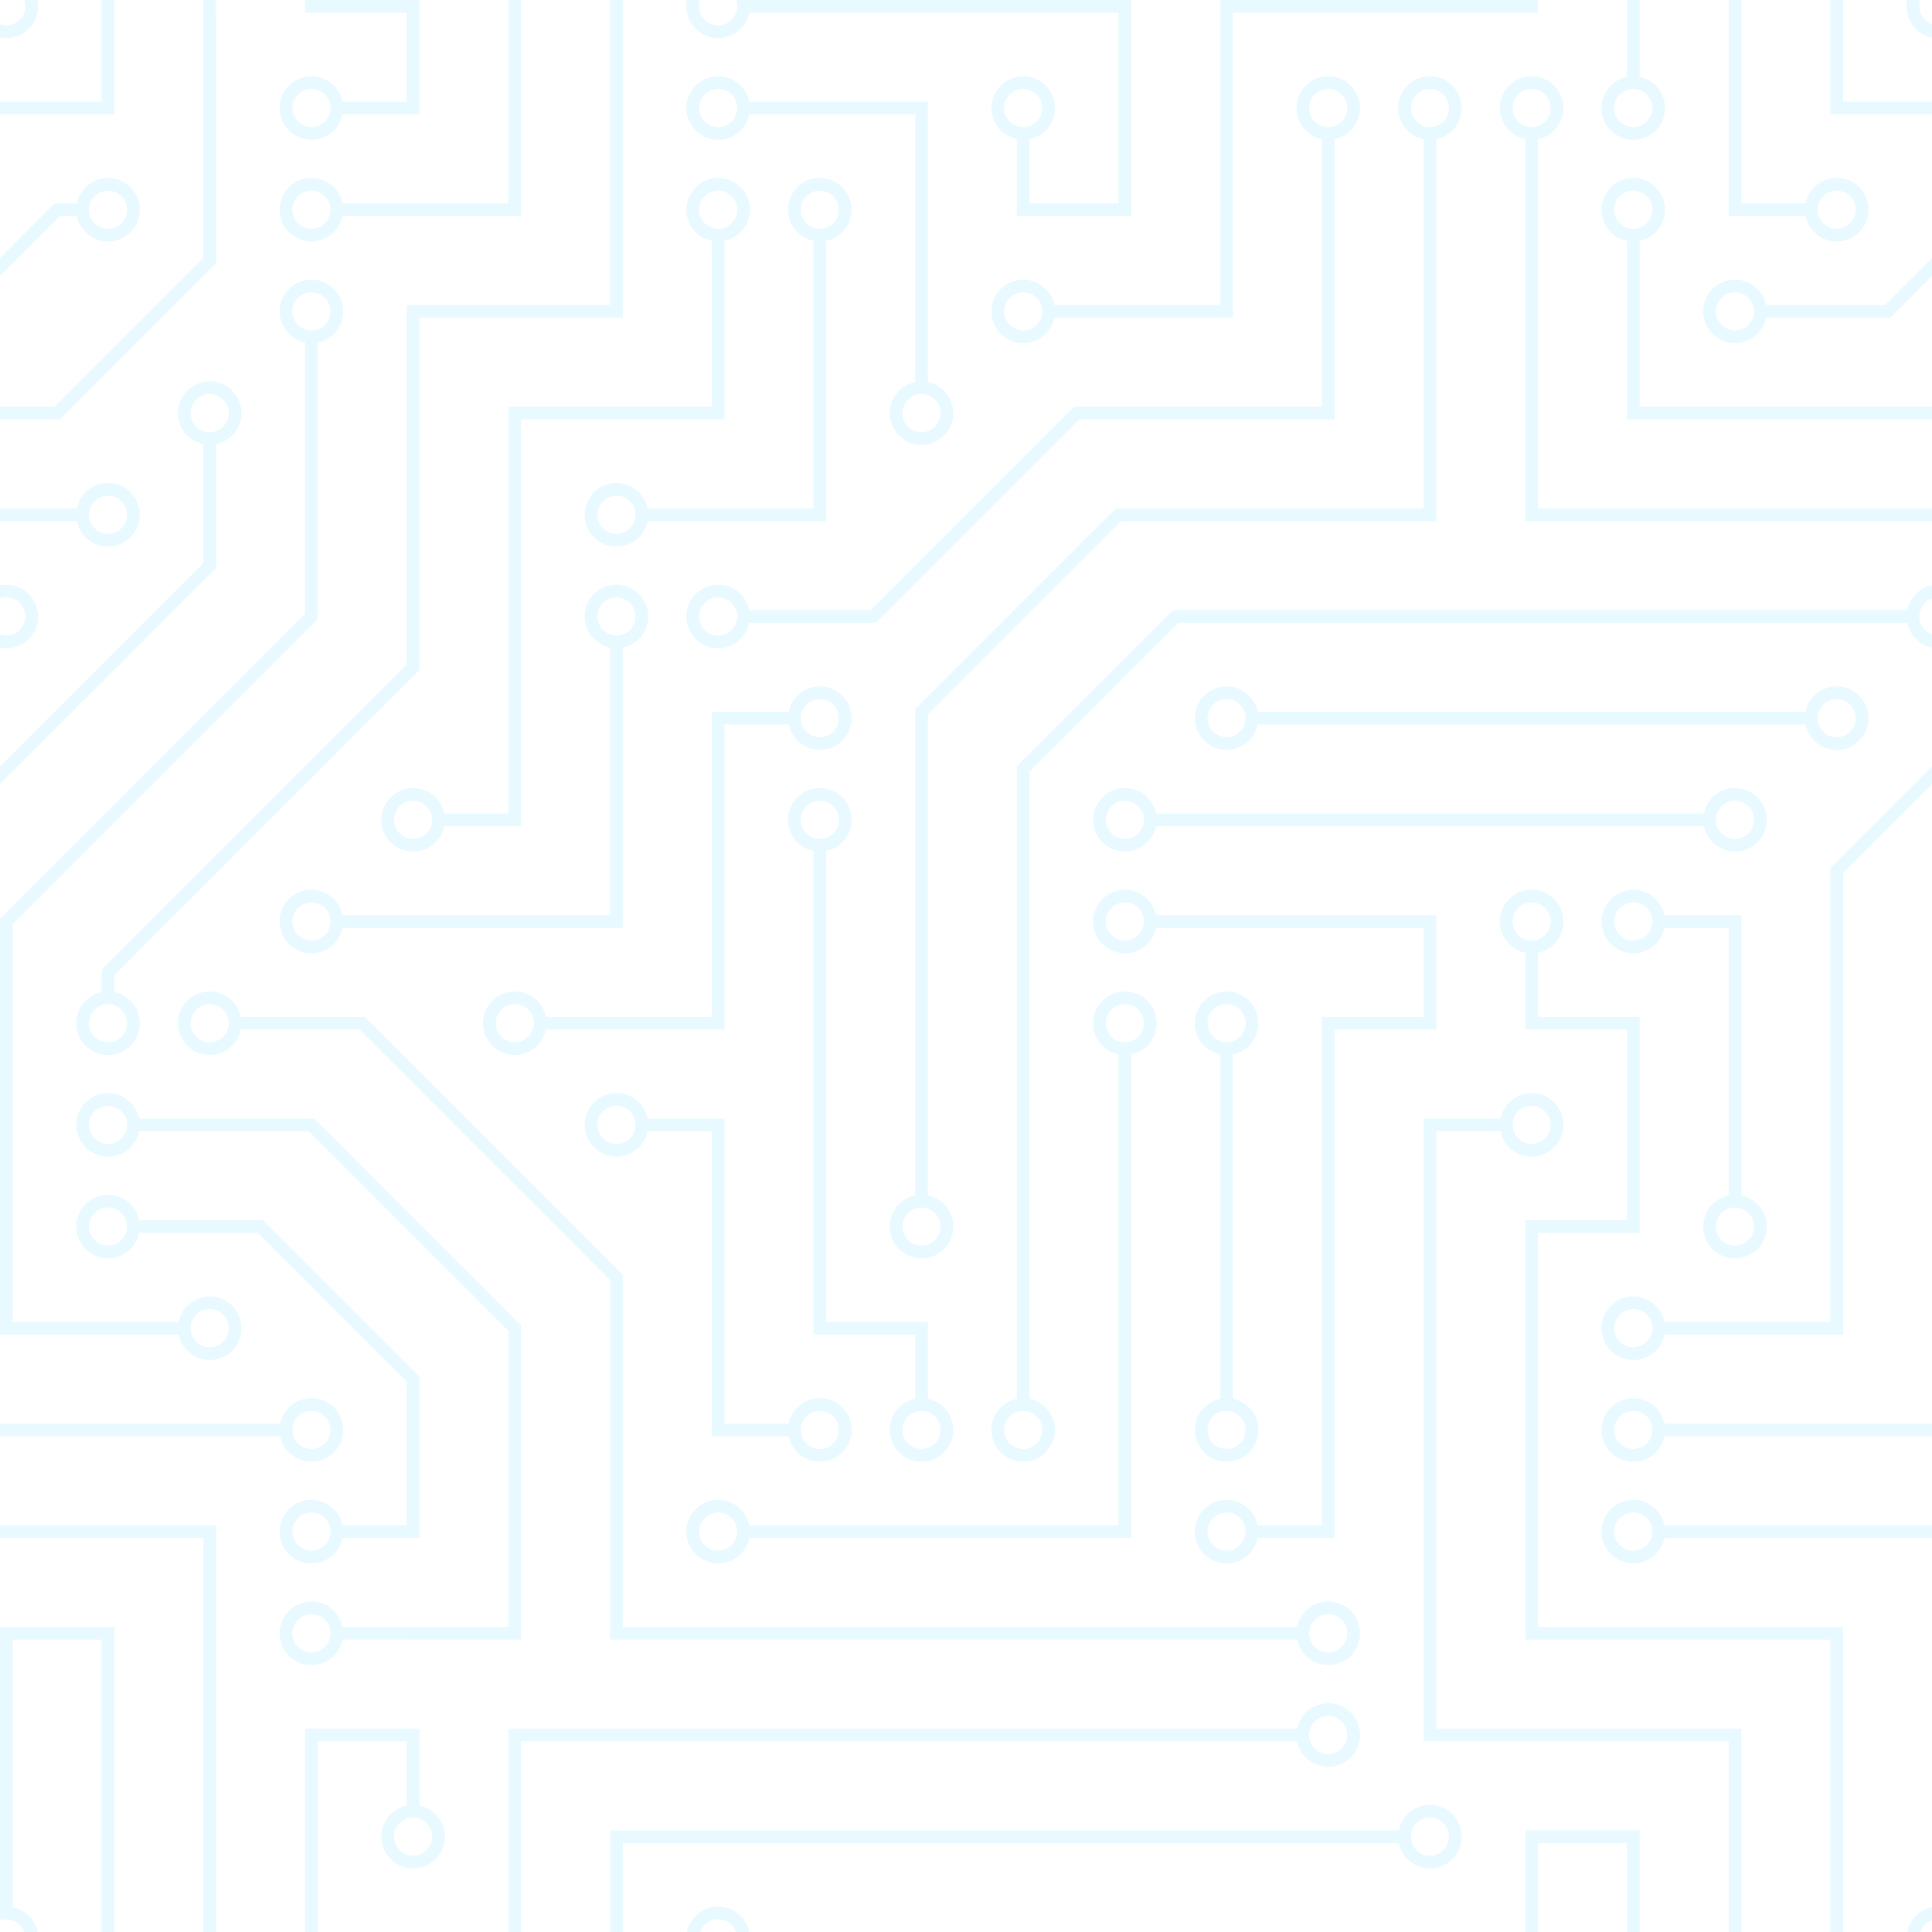
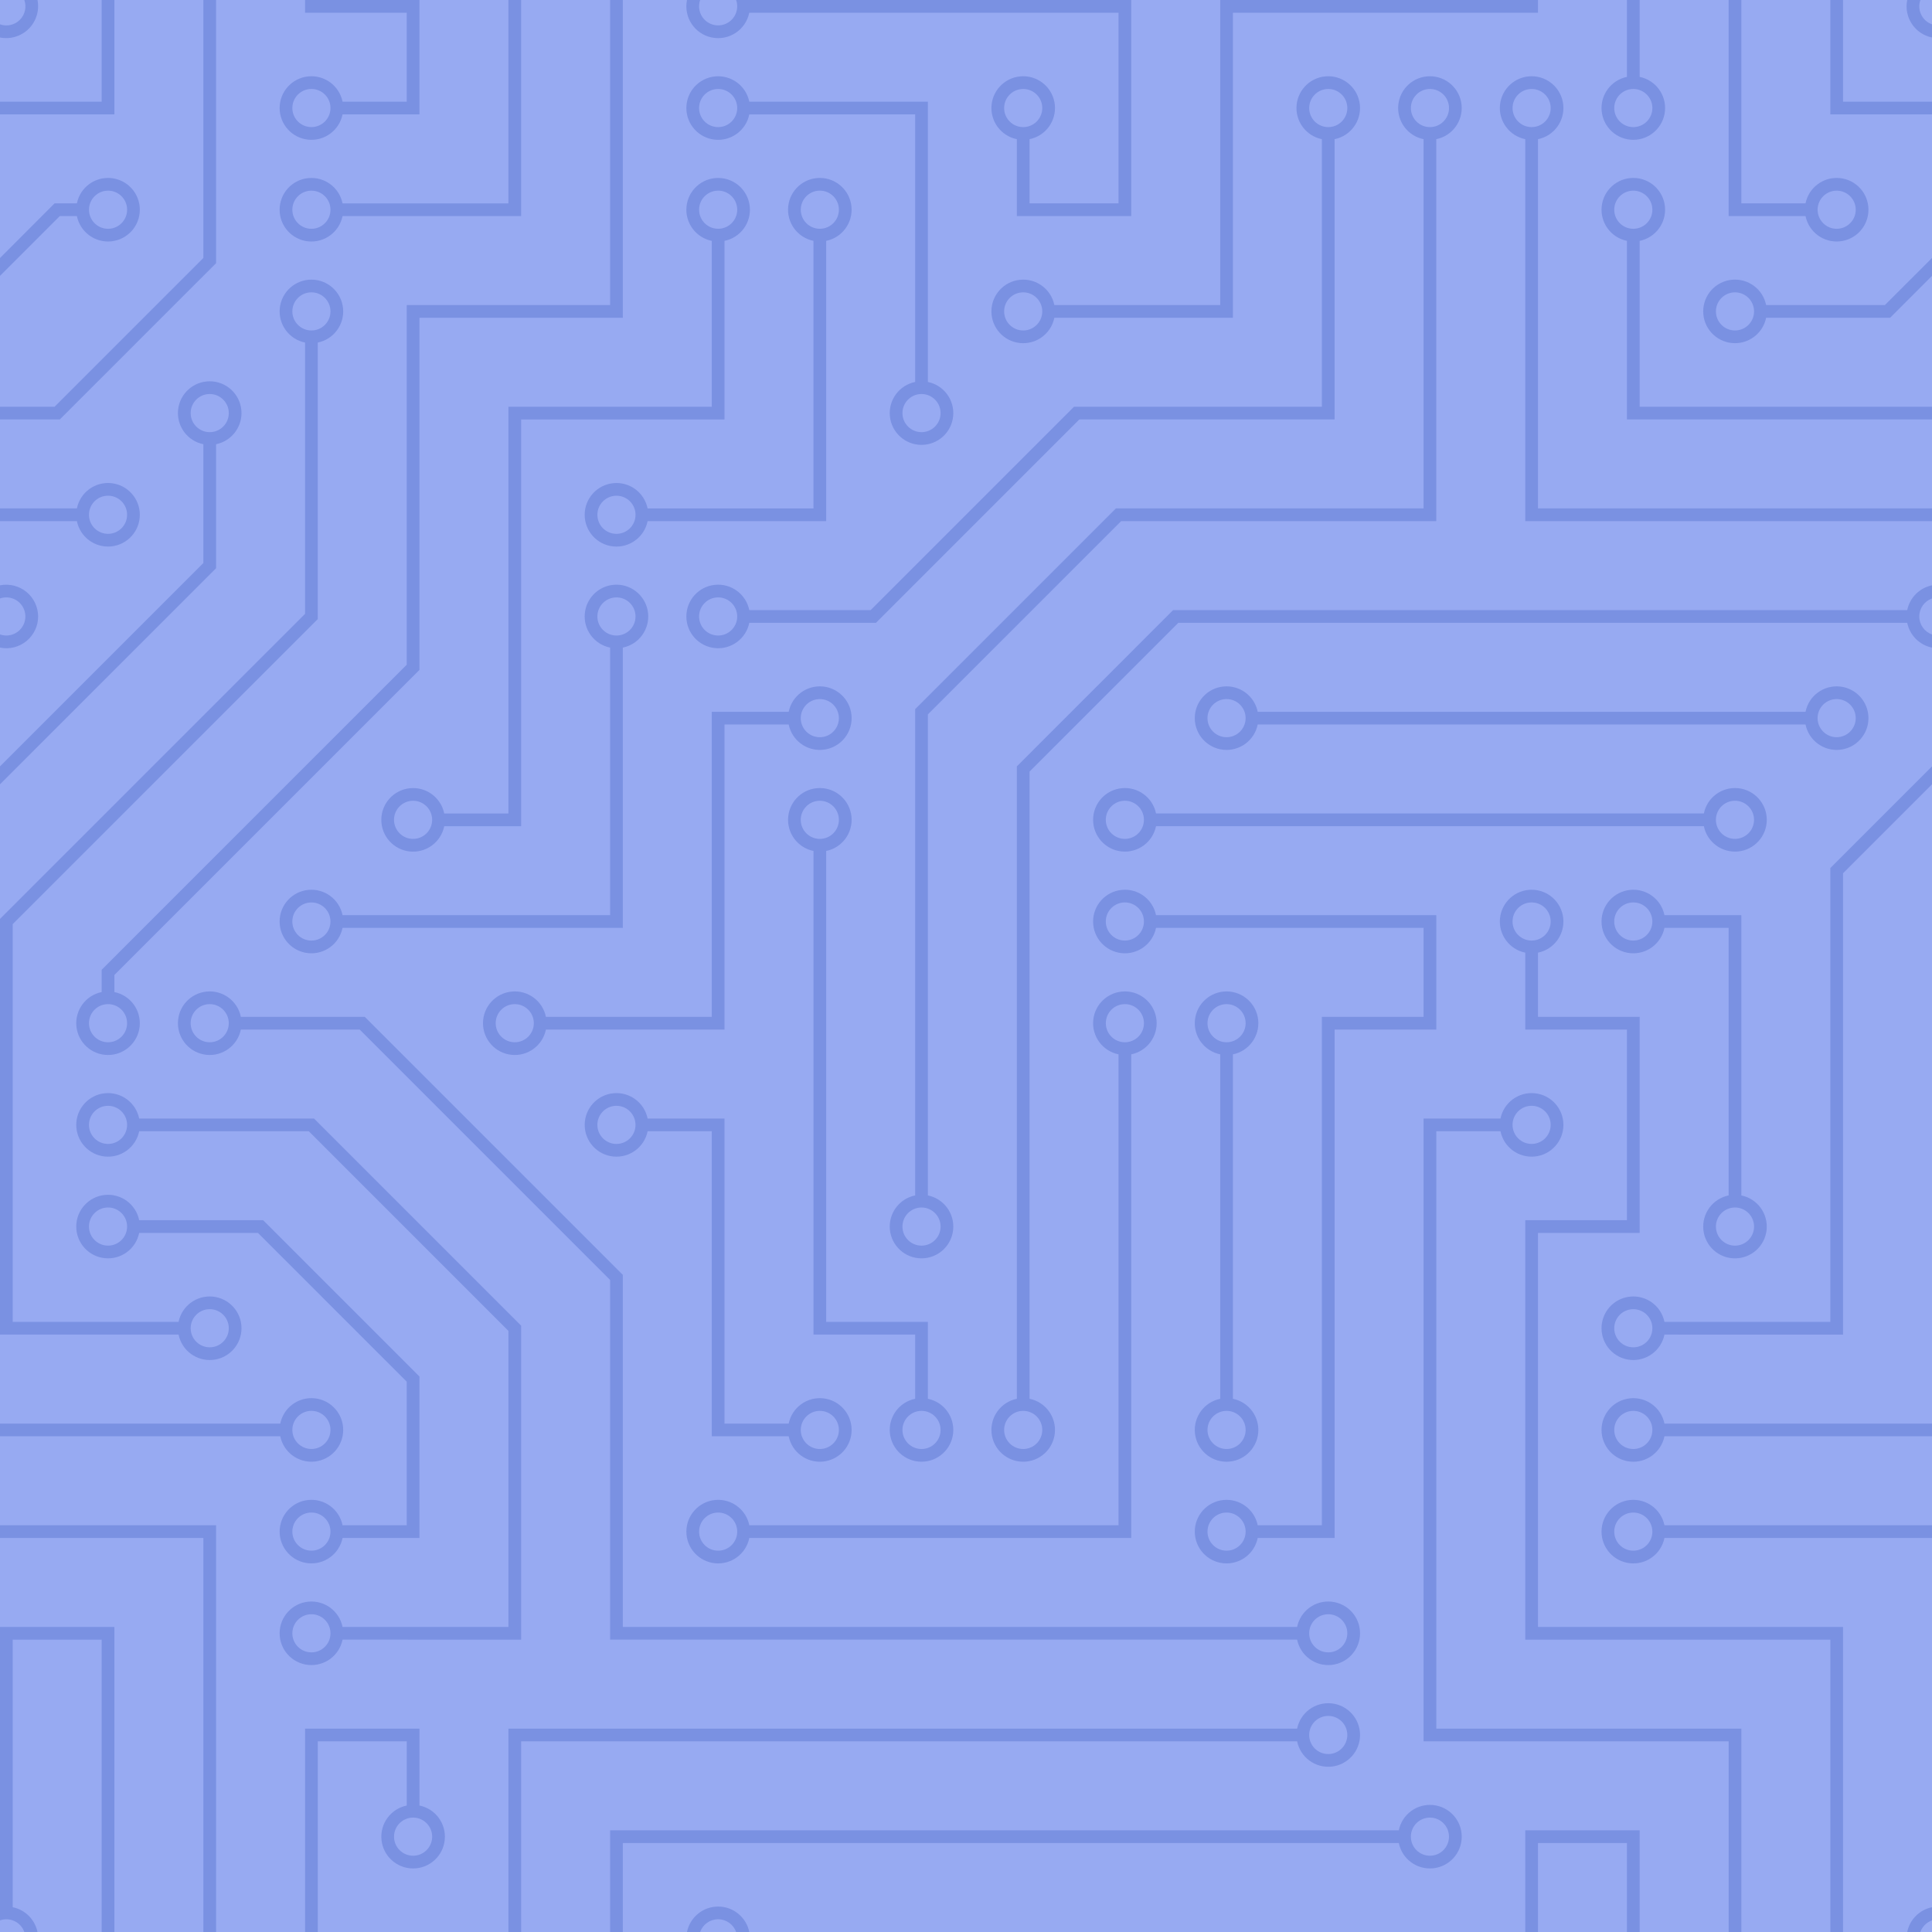
<svg xmlns="http://www.w3.org/2000/svg" xmlns:xlink="http://www.w3.org/1999/xlink" width="400" height="400" viewBox="0 0 105.833 105.833" version="1.1" id="svg5">
  <defs id="defs2">
    <linearGradient id="linear-gradient" x1="104.12" y1="230.54" x2="151.94" y2="193.21" gradientUnits="userSpaceOnUse">
      <stop offset="0" stop-color="#fff" stop-opacity="0" id="stop6669" />
      <stop offset="0.98" stop-color="#0800bf" id="stop6671" />
    </linearGradient>
    <linearGradient id="linear-gradient-2" x1="83.23" y1="179.7" x2="129.79" y2="132.33" xlink:href="#linear-gradient" />
    <linearGradient id="linear-gradient-3" x1="175.78" y1="221.98" x2="199.13" y2="151.92" xlink:href="#linear-gradient" />
    <linearGradient id="linear-gradient-4" x1="253.03" y1="255.51" x2="276.6" y2="236.51" xlink:href="#linear-gradient" />
    <linearGradient id="linear-gradient-36" x1="183.83" y1="264.73" x2="185.9" y2="304.52" gradientUnits="userSpaceOnUse">
      <stop offset="0.01" id="stop18633" />
      <stop offset="0.08" stop-opacity="0.69" id="stop18635" />
      <stop offset="0.21" stop-opacity="0.32" id="stop18637" />
      <stop offset="1" stop-opacity="0" id="stop18639" />
    </linearGradient>
    <linearGradient id="linear-gradient-2-7" x1="198.79" y1="115.83" x2="207.47" y2="258.13" xlink:href="#linear-gradient-36" />
    <linearGradient id="linear-gradient-3-5" x1="2316.74" y1="-609.73" x2="2301.18" y2="-592.25" gradientTransform="matrix(-0.82,0.58,0.58,0.82,2373.07,-750.08)" xlink:href="#linear-gradient-36" />
    <linearGradient id="linear-gradient-4-3" x1="4330.77" y1="2142.84" x2="4507.33" y2="2228.49" gradientTransform="rotate(-142.1,1925.846,1863.027)" gradientUnits="userSpaceOnUse">
      <stop offset="0.01" id="stop18644" />
      <stop offset="0.08" stop-opacity="0.69" id="stop18646" />
      <stop offset="0.21" stop-opacity="0.32" id="stop18648" />
      <stop offset="1" stop-opacity="0" id="stop18650" />
    </linearGradient>
    <linearGradient id="linear-gradient-5" x1="151.05" y1="89.31" x2="160.05" y2="133.45" xlink:href="#linear-gradient-4-3" />
    <linearGradient id="linear-gradient-6" x1="2290.73" y1="-591.78" x2="2325.28" y2="-589.92" gradientTransform="matrix(-0.82,0.58,0.58,0.82,2373.07,-750.08)" xlink:href="#linear-gradient-36" />
    <linearGradient id="linear-gradient-7" x1="169.8" y1="127.82" x2="168.29" y2="306.52" xlink:href="#linear-gradient-4-3" />
    <linearGradient id="linear-gradient-8" x1="163.48" y1="158.08" x2="90.67" y2="199.84" xlink:href="#linear-gradient-4-3" />
    <linearGradient id="linear-gradient-9" x1="130.94" y1="144.46" x2="3.3" y2="217.66" xlink:href="#linear-gradient-4-3" />
    <linearGradient id="linear-gradient-10" x1="287.37" y1="96.88" x2="352.62" y2="250.07" xlink:href="#linear-gradient-4-3" />
    <linearGradient id="linear-gradient-11" x1="169.38" y1="134.78" x2="406.73" y2="301.18" xlink:href="#linear-gradient-4-3" />
    <linearGradient id="linear-gradient-12" x1="199.17" y1="253.11" x2="243.94" y2="12.38" xlink:href="#linear-gradient-4-3" />
    <linearGradient id="linear-gradient-13" x1="171.77" y1="88.49" x2="165.01" y2="385.82" xlink:href="#linear-gradient-4-3" />
    <linearGradient id="linear-gradient-14" x1="144.76" y1="213.89" x2="232.33" y2="309.06" xlink:href="#linear-gradient-4-3" />
    <linearGradient id="linear-gradient-15" x1="163.53" y1="235.49" x2="213.67" y2="305.68" xlink:href="#linear-gradient-36" />
    <linearGradient id="linear-gradient-56" x1="401.65" y1="531.54" x2="412.84" y2="766.45" gradientUnits="userSpaceOnUse">
      <stop offset="0" stop-opacity="0" id="stop25096" />
      <stop offset="0.97" id="stop25098" />
    </linearGradient>
    <linearGradient id="linear-gradient-2-2" x1="343.73" y1="-19.89" x2="352.93" y2="557.12" gradientUnits="userSpaceOnUse">
      <stop offset="0" stop-color="#fff" id="stop25101" />
      <stop offset="1" stop-color="#fff" stop-opacity="0" id="stop25103" />
    </linearGradient>
    <linearGradient id="linear-gradient-3-9" x1="347.72" y1="229.94" x2="317.85" y2="238.37" gradientUnits="userSpaceOnUse">
      <stop offset="0" stop-color="#ecc4d7" id="stop25106" />
      <stop offset="0.42" stop-color="#efd4d1" id="stop25108" />
      <stop offset="1" stop-color="#f2eac9" id="stop25110" />
    </linearGradient>
    <linearGradient id="linear-gradient-4-1" x1="187.08" y1="72.58" x2="175.47" y2="306.81" xlink:href="#linear-gradient-2-2" />
    <linearGradient id="linear-gradient-5-2" x1="254.98" y1="145.35" x2="260.59" y2="145.35" xlink:href="#linear-gradient-3-9" />
    <linearGradient id="linear-gradient-6-7" x1="211.53" y1="146.59" x2="219.07" y2="146.59" xlink:href="#linear-gradient-3-9" />
    <linearGradient id="linear-gradient-7-0" x1="215.55" y1="147.29" x2="214.69" y2="151.2" xlink:href="#linear-gradient-3-9" />
    <linearGradient id="linear-gradient-8-9" x1="1035.91" y1="145.99" x2="1035.06" y2="149.9" gradientTransform="matrix(-1,0,0,1,1292.73,0)" xlink:href="#linear-gradient-3-9" />
    <linearGradient id="linear-gradient-9-3" x1="344.61" y1="225.29" x2="482.94" y2="225.29" xlink:href="#linear-gradient-3-9" />
    <linearGradient id="linear-gradient-10-6" x1="410.4" y1="309.41" x2="407.64" y2="637.47" xlink:href="#linear-gradient-56" />
    <linearGradient id="linear-gradient-11-0" x1="543.37" y1="340.22" x2="513.15" y2="518.27" xlink:href="#linear-gradient-56" />
    <linearGradient id="linear-gradient-12-6" x1="532.19" y1="250.07" x2="645.19" y2="250.07" xlink:href="#linear-gradient-3-9" />
    <linearGradient id="linear-gradient-13-2" x1="234" y1="169.8" x2="237.72" y2="186.95" xlink:href="#linear-gradient-3-9" />
    <linearGradient id="linear-gradient-14-6" x1="225.86" y1="118.14" x2="245.01" y2="153.58" xlink:href="#linear-gradient-3-9" />
    <linearGradient id="linear-gradient-15-1" x1="485.39" y1="284.89" x2="396.05" y2="582.01" gradientUnits="userSpaceOnUse">
      <stop offset="0" stop-color="#fff" id="stop25124" />
      <stop offset="0.89" stop-color="#fff" stop-opacity="0" id="stop25126" />
    </linearGradient>
    <linearGradient id="linear-gradient-16" x1="344.74" y1="399.82" x2="343.8" y2="636.59" xlink:href="#linear-gradient-56" />
    <linearGradient id="linear-gradient-17" x1="349.95" y1="295.4" x2="344.36" y2="551.75" gradientUnits="userSpaceOnUse">
      <stop offset="0" stop-color="#fff" id="stop25130" />
      <stop offset="0.6" stop-color="#fff" stop-opacity="0.48" id="stop25132" />
      <stop offset="0.87" stop-color="#fff" stop-opacity="0.13" id="stop25134" />
      <stop offset="1" stop-color="#fff" stop-opacity="0" id="stop25136" />
    </linearGradient>
    <linearGradient id="linear-gradient-18" x1="348.28" y1="399.83" x2="347.35" y2="636.61" xlink:href="#linear-gradient-56" />
    <linearGradient id="linear-gradient-19" x1="353.65" y1="306.57" x2="348.05" y2="562.93" xlink:href="#linear-gradient-2-2" />
    <linearGradient id="linear-gradient-20" x1="359.05" y1="455.76" x2="348.79" y2="798.8" xlink:href="#linear-gradient-56" />
    <linearGradient id="linear-gradient-21" x1="1368" y1="235.8" x2="1338.13" y2="244.23" gradientTransform="matrix(-1,0,0,1,1841.96,0)" xlink:href="#linear-gradient-3-9" />
    <linearGradient id="linear-gradient-22" x1="394.52" y1="313.84" x2="371.37" y2="464.33" xlink:href="#linear-gradient-3-9" />
    <linearGradient id="linear-gradient-23" x1="593.46" y1="245.74" x2="660.05" y2="341.21" xlink:href="#linear-gradient-3-9" />
    <linearGradient id="linear-gradient-87" x1="637.48" y1="453.45" x2="466.5" y2="775.18" gradientTransform="translate(0,-170)" gradientUnits="userSpaceOnUse">
      <stop offset="0" stop-opacity="0" id="stop36003" />
      <stop offset="0.91" stop-opacity="0.8" id="stop36005" />
      <stop offset="1" id="stop36007" />
    </linearGradient>
    <linearGradient id="linear-gradient-2-9" x1="405.8" y1="100.59" x2="386.76" y2="362.03" xlink:href="#linear-gradient-87" />
    <linearGradient id="linear-gradient-3-2" x1="357.58" y1="579.04" x2="362.09" y2="509.22" gradientTransform="matrix(1,0,0,-1,0,600)" gradientUnits="userSpaceOnUse">
      <stop offset="0.01" id="stop36011" />
      <stop offset="0.1" stop-opacity="0.77" id="stop36013" />
      <stop offset="0.99" stop-opacity="0" id="stop36015" />
    </linearGradient>
    <linearGradient id="linear-gradient-4-0" x1="307.07" y1="511.96" x2="-264.01" y2="513.64" xlink:href="#linear-gradient-87" />
    <linearGradient id="linear-gradient-5-23" x1="710.53" y1="296.1" x2="254.4" y2="367.06" xlink:href="#linear-gradient-87" />
    <linearGradient id="linear-gradient-6-75" x1="432.31" y1="295.53" x2="434.19" y2="324.06" gradientTransform="translate(0,-170)" gradientUnits="userSpaceOnUse">
      <stop offset="0" stop-color="#183866" id="stop36020" />
      <stop offset="1" stop-color="#1a7fc1" id="stop36022" />
    </linearGradient>
    <linearGradient id="linear-gradient-7-9" x1="432.31" y1="369.4" x2="434.19" y2="397.94" xlink:href="#linear-gradient-6-75" />
    <linearGradient id="linear-gradient-8-2" x1="446.06" y1="369.4" x2="447.93" y2="397.94" xlink:href="#linear-gradient-6-75" />
    <linearGradient id="linear-gradient-9-2" x1="459.89" y1="369.4" x2="461.76" y2="397.94" xlink:href="#linear-gradient-6-75" />
    <linearGradient id="linear-gradient-10-8" x1="432.3" y1="518.17" x2="434.18" y2="546.71" xlink:href="#linear-gradient-6-75" />
    <linearGradient id="linear-gradient-11-9" x1="446.06" y1="518.17" x2="447.93" y2="546.71" xlink:href="#linear-gradient-6-75" />
    <linearGradient id="linear-gradient-12-7" x1="459.89" y1="518.17" x2="461.76" y2="546.71" xlink:href="#linear-gradient-6-75" />
    <linearGradient id="linear-gradient-13-3" x1="703.16" y1="402.81" x2="610.33" y2="366.61" gradientTransform="translate(0,-170)" gradientUnits="userSpaceOnUse">
      <stop offset="0" stop-color="#ecc4d7" id="stop36031" />
      <stop offset="0.16" stop-color="#edcbd5" id="stop36033" />
      <stop offset="0.42" stop-color="#efd4d1" id="stop36035" />
      <stop offset="0.7" stop-color="#f2eac9" id="stop36037" />
    </linearGradient>
    <linearGradient id="linear-gradient-14-61" x1="584" y1="430.92" x2="600.93" y2="430.92" gradientTransform="translate(0,-170)" gradientUnits="userSpaceOnUse">
      <stop offset="0" stop-color="#ecc4d7" id="stop36040" />
      <stop offset="0.42" stop-color="#efd4d1" id="stop36042" />
      <stop offset="1" stop-color="#f2eac9" id="stop36044" />
    </linearGradient>
    <linearGradient id="linear-gradient-15-2" x1="590.36" y1="488.74" x2="604.49" y2="488.74" xlink:href="#linear-gradient-14-61" />
    <linearGradient id="linear-gradient-16-9" x1="638.95" y1="418.78" x2="600.42" y2="464.03" xlink:href="#linear-gradient-14-61" />
    <linearGradient id="linear-gradient-17-3" x1="140.4" y1="49.02" x2="146.6" y2="102.52" gradientTransform="matrix(1,0,0,-1,0,600)" gradientUnits="userSpaceOnUse">
      <stop offset="0.1" stop-opacity="0.77" id="stop36049" />
      <stop offset="0.99" stop-opacity="0" id="stop36051" />
    </linearGradient>
    <linearGradient id="linear-gradient-18-1" x1="163.84" y1="130.91" x2="132.02" y2="134.01" xlink:href="#linear-gradient-17-3" />
    <linearGradient id="linear-gradient-19-9" x1="123.02" y1="129.86" x2="121.92" y2="58.46" gradientTransform="matrix(1,0,0,-1,0,600)" gradientUnits="userSpaceOnUse">
      <stop offset="0.36" stop-opacity="0.77" id="stop36055" />
      <stop offset="0.99" stop-opacity="0" id="stop36057" />
    </linearGradient>
    <linearGradient id="linear-gradient-20-4" x1="120.08" y1="69.76" x2="121.21" y2="31.84" xlink:href="#linear-gradient-3-2" />
    <linearGradient id="linear-gradient-21-7" x1="158.89" y1="64.27" x2="134.39" y2="18.38" xlink:href="#linear-gradient-3-2" />
    <linearGradient id="linear-gradient-22-8" x1="160.26" y1="97.54" x2="145.91" y2="47.98" xlink:href="#linear-gradient-17-3" />
  </defs>
  <g id="layer1">
-     <path fill="#000" d="m 15.353,77.982 a 1.741,1.741 0 1 1 0,0.696 H 5e-7 v -0.696 z m 55.702,16.711 a 1.741,1.741 0 1 1 0,0.696 h -42.507 v -0.696 z m 20.122,-16.014 a 1.741,1.741 0 1 1 0,-0.696 h 14.657 v 0.696 z m 0,5.57 a 1.741,1.741 0 1 1 0,-0.696 h 14.657 v 0.696 z m 2.158,-39.688 a 1.741,1.741 0 1 1 0,0.696 h -30.009 a 1.741,1.741 0 1 1 0,-0.696 z M 4.212,27.851 a 1.741,1.741 0 1 1 0,0.696 H 5e-7 V 27.851 Z M 68.896,39.687 a 1.741,1.741 0 1 1 0,-0.696 h 30.009 a 1.741,1.741 0 1 1 0,0.696 z M 89.819,4.212 a 1.741,1.741 0 1 1 -0.696,0 V 5e-7 h 0.696 z m -22.281,72.412 a 1.741,1.741 0 1 1 -0.696,0 V 57.756 a 1.741,1.741 0 1 1 0.696,0 z M 84.249,7.624 V 27.851 H 105.833 V 28.547 H 83.553 V 7.624 a 1.741,1.741 0 1 1 0.696,0 z m 5.57,5.57 v 9.086 h 16.014 v 0.696 H 89.123 v -9.783 a 1.741,1.741 0 1 1 0.696,0 z m -44.561,33.421 V 72.412 h 5.57 v 4.212 a 1.741,1.741 0 1 1 -0.696,0 v -3.516 h -5.57 V 46.615 a 1.741,1.741 0 1 1 0.696,0 z m -2.054,-7.624 a 1.741,1.741 0 1 1 0,0.696 h -3.516 v 16.711 h -9.783 a 1.741,1.741 0 1 1 0,-0.696 h 9.086 V 38.991 Z m -2.158,45.258 a 1.741,1.741 0 1 1 0,-0.696 h 20.227 V 57.756 a 1.741,1.741 0 1 1 0.696,0 v 26.493 z m -5.57,-22.281 a 1.741,1.741 0 1 1 0,-0.696 h 4.212 v 16.711 h 3.516 a 1.741,1.741 0 1 1 0,0.696 h -4.212 V 61.968 Z m -12.498,36.937 a 1.741,1.741 0 1 1 -0.696,0 v -3.516 h -4.874 v 10.444 h -0.696 V 94.693 h 6.266 z M 82.195,61.272 a 1.741,1.741 0 1 1 0,0.696 h -3.516 v 32.725 h 16.711 v 11.14 h -0.696 V 95.389 H 77.982 V 61.272 Z m 8.982,-10.444 a 1.741,1.741 0 1 1 0,-0.696 h 4.212 v 15.353 a 1.741,1.741 0 1 1 -0.696,0 V 50.828 Z m -22.281,33.421 a 1.741,1.741 0 1 1 0,-0.696 h 3.516 V 55.702 h 5.57 v -4.874 h -14.657 a 1.741,1.741 0 1 1 0,-0.696 h 15.353 v 6.266 h -5.57 v 27.851 z m 30.009,-73.109 a 1.741,1.741 0 1 1 0,0.696 h -4.212 V 5e-7 h 0.696 V 11.14 Z m -64.788,24.335 v 15.353 h -15.353 a 1.741,1.741 0 1 1 0,-0.696 h 14.657 V 35.475 a 1.741,1.741 0 1 1 0.696,0 z m -15.353,-23.638 a 1.741,1.741 0 1 1 0,-0.696 h 9.086 V 5e-7 h 0.696 V 11.837 Z m 20.923,1.358 v 9.783 h -11.14 v 22.281 h -4.212 a 1.741,1.741 0 1 1 0,-0.696 h 3.516 V 22.281 h 11.14 v -9.086 a 1.741,1.741 0 1 1 0.696,0 z m -4.212,15.353 a 1.741,1.741 0 1 1 0,-0.696 h 9.086 V 13.194 a 1.741,1.741 0 1 1 0.696,0 V 28.547 Z m 5.57,-22.281 a 1.741,1.741 0 1 1 0,-0.696 h 9.783 v 15.353 a 1.741,1.741 0 1 1 -0.696,0 V 6.266 Z m 35.58,93.997 a 1.741,1.741 0 1 1 0,0.696 h -42.507 v 4.874 h -0.696 v -5.57 z m 7.624,-48.078 v 3.516 h 5.57 v 11.837 h -5.57 v 21.584 h 16.711 v 16.711 h -0.696 V 89.819 H 83.553 V 66.842 h 5.57 V 56.398 h -5.57 V 52.186 a 1.741,1.741 0 1 1 0.696,0 z M 18.765,6.266 a 1.741,1.741 0 1 1 0,-0.696 h 3.516 V 0.696 h -5.57 V 5e-7 h 6.266 v 6.266 z m 38.991,11.14 a 1.741,1.741 0 1 1 0,-0.696 h 9.086 V 5e-7 h 17.407 V 0.696 H 67.538 V 17.407 Z M 41.045,0.696 A 1.741,1.741 0 0 1 37.633,5e-7 h 0.721 a 1.044,1.044 0 1 0 1.97,0 h 21.644 V 11.837 h -6.266 V 7.624 a 1.741,1.741 0 1 1 0.696,0 v 3.516 h 4.874 V 0.696 Z m 0,33.421 a 1.741,1.741 0 1 1 0,-0.696 h 6.649 l 11.14,-11.14 h 13.577 V 7.624 a 1.741,1.741 0 1 1 0.696,0 V 22.977 h -13.985 l -11.14,11.14 z m 9.783,31.367 a 1.741,1.741 0 1 1 -0.696,0 V 38.848 L 61.129,27.851 H 77.982 V 7.624 a 1.741,1.741 0 1 1 0.696,0 V 28.547 h -17.264 l -10.587,10.587 z m 5.57,11.14 a 1.741,1.741 0 1 1 -0.696,0 V 41.982 l 8.561,-8.561 H 104.476 a 1.741,1.741 0 0 1 1.358,-1.358 v 0.721 a 1.044,1.044 0 0 0 0,1.97 v 0.721 a 1.741,1.741 0 0 1 -1.358,-1.358 H 64.548 l -8.15,8.15 z M 6.266,54.344 a 1.741,1.741 0 1 1 -0.696,0 V 53.122 L 22.281,36.412 V 16.711 h 11.14 V 5e-7 h 0.696 V 17.407 H 22.977 V 36.697 L 6.266,53.408 Z M 17.407,18.765 V 33.912 L 0.696,50.622 V 72.412 h 9.086 a 1.741,1.741 0 1 1 0,0.696 H 5e-7 V 50.337 L 16.711,33.626 V 18.765 a 1.741,1.741 0 1 1 0.696,0 z m -5.57,5.57 v 6.792 L 5e-7,42.963 V 41.982 L 11.14,30.841 v -6.507 a 1.741,1.741 0 1 1 0.696,0 z M 4.212,11.14 a 1.741,1.741 0 1 1 0,0.696 H 3.276 L 5e-7,15.113 v -0.978 l 2.99,-2.994 z m 92.535,6.266 a 1.741,1.741 0 1 1 0,-0.696 h 6.507 l 2.58,-2.58 v 0.982 l -2.294,2.294 z m -5.57,55.702 a 1.741,1.741 0 1 1 0,-0.696 h 9.086 V 47.552 l 5.57,-5.57 v 0.982 l -4.874,4.874 v 25.271 z m -72.412,11.14 a 1.741,1.741 0 1 1 0,-0.696 h 3.516 v -7.864 l -8.15,-8.15 H 7.624 a 1.741,1.741 0 1 1 0,-0.696 h 6.792 l 8.561,8.561 v 8.846 z m 52.29,4.874 a 1.741,1.741 0 1 1 0,0.696 h -37.633 V 70.115 L 19.704,56.398 h -6.51 a 1.741,1.741 0 1 1 0,-0.696 h 6.789 l 14.134,14.134 v 19.287 z m -52.29,0.696 a 1.741,1.741 0 1 1 0,-0.696 h 9.086 V 72.903 L 16.916,61.968 H 7.624 a 1.741,1.741 0 1 1 0,-0.696 h 9.577 l 11.346,11.346 V 89.819 Z M 11.837,13.856 v 0.56 L 3.276,22.977 H 5e-7 v -0.696 h 2.99 L 11.14,14.131 V 5e-7 h 0.696 z M 0.696,104.476 a 1.741,1.741 0 0 1 1.358,1.358 H 1.333 A 1.044,1.044 0 0 0 5e-7,105.196 V 89.123 h 6.266 v 16.711 h -0.696 V 89.819 H 0.696 Z M 11.837,83.901 v 21.933 h -0.696 V 84.249 H 5e-7 V 83.553 H 11.837 Z M 5.918,6.266 H 5e-7 V 5.57 h 5.57 V 5e-7 h 0.696 V 6.266 Z M 100.959,5.57 h 4.874 v 0.696 h -5.57 V 5e-7 h 0.696 z M 89.819,100.611 v 5.222 h -0.696 v -4.874 h -4.874 v 4.874 h -0.696 v -5.57 h 6.266 z M 5e-7,32.063 A 1.748,1.748 0 0 1 2.089,33.769 1.741,1.741 0 0 1 5e-7,35.475 v -0.721 a 1.044,1.044 0 1 0 0,-1.97 z m 27.851,62.63 h 0.696 v 11.14 h -0.696 z m 13.194,11.14 h -0.721 a 1.044,1.044 0 0 0 -1.97,0 h -0.721 a 1.741,1.741 0 0 1 3.412,0 z M 2.054,5e-7 A 1.748,1.748 0 0 1 5e-7,2.054 V 1.333 A 1.044,1.044 0 0 0 1.333,5e-7 Z m 102.422,0 h 0.721 a 1.044,1.044 0 0 0 0.637,1.333 V 2.054 A 1.741,1.741 0 0 1 104.476,5e-7 Z M 105.833,104.476 v 0.721 a 1.044,1.044 0 0 0 -0.637,0.637 h -0.721 a 1.741,1.741 0 0 1 1.358,-1.358 z M 33.769,34.814 a 1.044,1.044 0 1 0 0,-2.089 1.044,1.044 0 0 0 0,2.089 z m 0,-5.57 a 1.044,1.044 0 1 0 0,-2.089 1.044,1.044 0 0 0 0,2.089 z m 5.57,5.57 a 1.044,1.044 0 1 0 0,-2.089 1.044,1.044 0 0 0 0,2.089 z m 5.57,5.57 a 1.044,1.044 0 1 0 0,-2.089 1.044,1.044 0 0 0 0,2.089 z m 0,5.57 a 1.044,1.044 0 1 0 0,-2.089 1.044,1.044 0 0 0 0,2.089 z m -16.711,11.14 a 1.044,1.044 0 1 0 0,-2.089 1.044,1.044 0 0 0 0,2.089 z m 5.57,5.57 a 1.044,1.044 0 1 0 0,-2.089 1.044,1.044 0 0 0 0,2.089 z m 11.14,16.711 a 1.044,1.044 0 1 0 0,-2.089 1.044,1.044 0 0 0 0,2.089 z m -5.57,5.57 a 1.044,1.044 0 1 0 0,-2.089 1.044,1.044 0 0 0 0,2.089 z m 11.14,-5.57 a 1.044,1.044 0 1 0 0,-2.089 1.044,1.044 0 0 0 0,2.089 z m 0,-11.14 a 1.044,1.044 0 1 0 0,-2.089 1.044,1.044 0 0 0 0,2.089 z m 5.57,11.14 a 1.044,1.044 0 1 0 0,-2.089 1.044,1.044 0 0 0 0,2.089 z m 11.14,5.57 a 1.044,1.044 0 1 0 0,-2.089 1.044,1.044 0 0 0 0,2.089 z m 0,-5.57 a 1.044,1.044 0 1 0 0,-2.089 1.044,1.044 0 0 0 0,2.089 z M 61.62,57.094 a 1.044,1.044 0 1 0 0,-2.089 1.044,1.044 0 0 0 0,2.089 z m 5.57,0 a 1.044,1.044 0 1 0 0,-2.089 1.044,1.044 0 0 0 0,2.089 z m 5.57,33.421 a 1.044,1.044 0 1 0 0,-2.089 1.044,1.044 0 0 0 0,2.089 z m 0,5.57 a 1.044,1.044 0 1 0 0,-2.089 1.044,1.044 0 0 0 0,2.089 z m 5.57,5.57 a 1.044,1.044 0 1 0 0,-2.089 1.044,1.044 0 0 0 0,2.089 z m 5.57,-50.132 a 1.044,1.044 0 1 0 0,-2.089 1.044,1.044 0 0 0 0,2.089 z m 0,11.14 a 1.044,1.044 0 1 0 0,-2.089 1.044,1.044 0 0 0 0,2.089 z m 5.57,-11.14 a 1.044,1.044 0 1 0 0,-2.089 1.044,1.044 0 0 0 0,2.089 z m 5.57,-5.57 a 1.044,1.044 0 1 0 0,-2.089 1.044,1.044 0 0 0 0,2.089 z m -33.421,0 a 1.044,1.044 0 1 0 0,-2.089 1.044,1.044 0 0 0 0,2.089 z m 0,5.57 a 1.044,1.044 0 1 0 0,-2.089 1.044,1.044 0 0 0 0,2.089 z m 5.57,-11.14 a 1.044,1.044 0 1 0 0,-2.089 1.044,1.044 0 0 0 0,2.089 z m 33.421,0 a 1.044,1.044 0 1 0 0,-2.089 1.044,1.044 0 0 0 0,2.089 z M 95.041,18.103 a 1.044,1.044 0 1 0 0,-2.089 1.044,1.044 0 0 0 0,2.089 z m 5.57,-5.57 a 1.044,1.044 0 1 0 0,-2.089 1.044,1.044 0 0 0 0,2.089 z m -11.14,0 a 1.044,1.044 0 1 0 0,-2.089 1.044,1.044 0 0 0 0,2.089 z m 0,-5.57 a 1.044,1.044 0 1 0 0,-2.089 1.044,1.044 0 0 0 0,2.089 z m -5.57,0 a 1.044,1.044 0 1 0 0,-2.089 1.044,1.044 0 0 0 0,2.089 z m -5.57,0 a 1.044,1.044 0 1 0 0,-2.089 1.044,1.044 0 0 0 0,2.089 z m -5.57,0 a 1.044,1.044 0 1 0 0,-2.089 1.044,1.044 0 0 0 0,2.089 z m -55.702,5.57 a 1.044,1.044 0 1 0 0,-2.089 1.044,1.044 0 0 0 0,2.089 z m -11.14,0 a 1.044,1.044 0 1 0 0,-2.089 1.044,1.044 0 0 0 0,2.089 z M 17.059,18.103 a 1.044,1.044 0 1 0 0,-2.089 1.044,1.044 0 0 0 0,2.089 z m -5.57,5.57 a 1.044,1.044 0 1 0 0,-2.089 1.044,1.044 0 0 0 0,2.089 z m 5.57,-16.711 a 1.044,1.044 0 1 0 0,-2.089 1.044,1.044 0 0 0 0,2.089 z m 0,83.553 a 1.044,1.044 0 1 0 0,-2.089 1.044,1.044 0 0 0 0,2.089 z m 5.57,11.14 a 1.044,1.044 0 1 0 0,-2.089 1.044,1.044 0 0 0 0,2.089 z m -5.57,-22.281 a 1.044,1.044 0 1 0 0,-2.089 1.044,1.044 0 0 0 0,2.089 z m 0,5.57 a 1.044,1.044 0 1 0 0,-2.089 1.044,1.044 0 0 0 0,2.089 z m -5.57,-11.14 a 1.044,1.044 0 1 0 0,-2.089 1.044,1.044 0 0 0 0,2.089 z m 27.851,-61.272 a 1.044,1.044 0 1 0 0,-2.089 1.044,1.044 0 0 0 0,2.089 z m 5.57,0 a 1.044,1.044 0 1 0 0,-2.089 1.044,1.044 0 0 0 0,2.089 z m -5.57,-5.57 a 1.044,1.044 0 1 0 0,-2.089 1.044,1.044 0 0 0 0,2.089 z m 11.14,16.711 a 1.044,1.044 0 1 0 0,-2.089 1.044,1.044 0 0 0 0,2.089 z m 5.57,-5.57 a 1.044,1.044 0 1 0 0,-2.089 1.044,1.044 0 0 0 0,2.089 z m 0,-11.14 a 1.044,1.044 0 1 0 0,-2.089 1.044,1.044 0 0 0 0,2.089 z m 38.991,61.272 a 1.044,1.044 0 1 0 0,-2.089 1.044,1.044 0 0 0 0,2.089 z m -5.57,5.57 a 1.044,1.044 0 1 0 0,-2.089 1.044,1.044 0 0 0 0,2.089 z m 0,5.57 a 1.044,1.044 0 1 0 0,-2.089 1.044,1.044 0 0 0 0,2.089 z m 0,5.57 a 1.044,1.044 0 1 0 0,-2.089 1.044,1.044 0 0 0 0,2.089 z M 5.918,62.664 a 1.044,1.044 0 1 0 0,-2.089 1.044,1.044 0 0 0 0,2.089 z m 0,5.57 a 1.044,1.044 0 1 0 0,-2.089 1.044,1.044 0 0 0 0,2.089 z m 0,-11.14 a 1.044,1.044 0 1 0 0,-2.089 1.044,1.044 0 0 0 0,2.089 z m 5.57,0 a 1.044,1.044 0 1 0 0,-2.089 1.044,1.044 0 0 0 0,2.089 z M 5.918,29.243 a 1.044,1.044 0 1 0 0,-2.089 1.044,1.044 0 0 0 0,2.089 z m 11.14,22.281 a 1.044,1.044 0 1 0 0,-2.089 1.044,1.044 0 0 0 0,2.089 z m 5.57,-5.57 a 1.044,1.044 0 1 0 0,-2.089 1.044,1.044 0 0 0 0,2.089 z" id="path3329" style="fill:#68e1fd;fill-opacity:0.15;stroke:#000000;stroke-width:0;stroke-dasharray:none;stroke-opacity:1" />
+     <rect style="fill:#97aaf2;fill-opacity:1;stroke:#000000;stroke-width:0" id="rect3528" width="105.833" height="105.833" x="4.2485604e-07" y="4.2485604e-07" />
+     <path fill="#000" d="m 15.353,77.982 a 1.741,1.741 0 1 1 0,0.696 H 5.0000001e-7 v -0.696 z m 55.702,16.711 a 1.741,1.741 0 1 1 0,0.696 H 28.547 v -0.696 z m 20.122,-16.014 a 1.741,1.741 0 1 1 0,-0.696 h 14.657 v 0.696 z m 0,5.57 a 1.741,1.741 0 1 1 0,-0.696 h 14.657 v 0.696 z m 2.158,-39.688 a 1.741,1.741 0 1 1 0,0.696 h -30.009 a 1.741,1.741 0 1 1 0,-0.696 z M 4.212,27.851 a 1.741,1.741 0 1 1 0,0.696 H 5.0000001e-7 V 27.851 Z M 68.896,39.687 a 1.741,1.741 0 1 1 0,-0.696 h 30.009 a 1.741,1.741 0 1 1 0,0.696 z M 89.819,4.212 a 1.741,1.741 0 1 1 -0.696,0 V 5e-7 h 0.696 z M 67.538,76.625 a 1.741,1.741 0 1 1 -0.696,0 V 57.756 a 1.741,1.741 0 1 1 0.696,0 z M 84.249,7.624 V 27.851 h 21.584 v 0.696 H 83.553 V 7.624 a 1.741,1.741 0 1 1 0.696,0 z m 5.57,5.57 V 22.281 h 16.014 v 0.696 H 89.123 v -9.783 a 1.741,1.741 0 1 1 0.696,0 z m -44.561,33.421 v 25.797 h 5.57 v 4.212 a 1.741,1.741 0 1 1 -0.696,0 v -3.516 h -5.57 V 46.615 a 1.741,1.741 0 1 1 0.696,0 z m -2.054,-7.624 a 1.741,1.741 0 1 1 0,0.696 h -3.516 v 16.711 h -9.783 a 1.741,1.741 0 1 1 0,-0.696 h 9.086 V 38.991 Z m -2.158,45.258 a 1.741,1.741 0 1 1 0,-0.696 H 61.272 V 57.756 a 1.741,1.741 0 1 1 0.696,0 v 26.493 z m -5.57,-22.281 a 1.741,1.741 0 1 1 0,-0.696 h 4.212 v 16.711 h 3.516 a 1.741,1.741 0 1 1 0,0.696 H 38.991 V 61.968 Z m -12.498,36.937 a 1.741,1.741 0 1 1 -0.696,0 v -3.516 h -4.874 v 10.444 h -0.696 V 94.693 h 6.266 z M 82.195,61.272 a 1.741,1.741 0 1 1 0,0.696 h -3.516 v 32.725 h 16.711 v 11.14 h -0.696 V 95.389 H 77.982 V 61.272 Z m 8.982,-10.444 a 1.741,1.741 0 1 1 0,-0.696 h 4.212 v 15.353 a 1.741,1.741 0 1 1 -0.696,0 V 50.828 Z m -22.281,33.421 a 1.741,1.741 0 1 1 0,-0.696 h 3.516 V 55.702 h 5.57 V 50.828 H 63.326 a 1.741,1.741 0 1 1 0,-0.696 h 15.353 v 6.266 h -5.57 v 27.851 z m 30.009,-73.109 a 1.741,1.741 0 1 1 0,0.696 H 94.693 V 5e-7 h 0.696 V 11.14 Z M 34.117,35.475 v 15.353 h -15.353 a 1.741,1.741 0 1 1 0,-0.696 h 14.657 V 35.475 a 1.741,1.741 0 1 1 0.696,0 z m -15.353,-23.638 a 1.741,1.741 0 1 1 0,-0.696 h 9.086 V 5e-7 h 0.696 V 11.837 Z m 20.923,1.358 v 9.783 H 28.547 v 22.281 h -4.212 a 1.741,1.741 0 1 1 0,-0.696 h 3.516 V 22.281 h 11.14 v -9.086 a 1.741,1.741 0 1 1 0.696,-10e-7 z m -4.212,15.353 a 1.741,1.741 0 1 1 0,-0.696 h 9.086 V 13.194 a 1.741,1.741 0 1 1 0.696,0 v 15.353 z m 5.57,-22.281 a 1.741,1.741 0 1 1 0,-0.696 h 9.783 V 20.923 a 1.741,1.741 0 1 1 -0.696,0 V 6.266 Z M 76.625,100.263 a 1.741,1.741 0 1 1 0,0.696 H 34.117 v 4.874 h -0.696 v -5.57 z M 84.249,52.186 v 3.516 h 5.57 V 67.538 H 84.249 v 21.584 h 16.711 v 16.711 h -0.696 V 89.819 H 83.553 V 66.842 h 5.57 V 56.398 h -5.57 v -4.212 a 1.741,1.741 0 1 1 0.696,0 z M 18.765,6.266 a 1.741,1.741 0 1 1 0,-0.696 h 3.516 v -4.874 h -5.57 V 5e-7 h 6.266 v 6.266 z M 57.756,17.407 a 1.741,1.741 0 1 1 0,-0.696 h 9.086 V 5e-7 H 84.249 v 0.696 H 67.538 V 17.407 Z M 41.045,0.696 A 1.741,1.741 0 0 1 37.633,5e-7 h 0.721 a 1.044,1.044 0 1 0 1.97,0 H 61.968 V 11.837 H 55.702 V 7.624 a 1.741,1.741 0 1 1 0.696,0 V 11.14 h 4.874 V 0.696 Z m 0,33.421 a 1.741,1.741 0 1 1 0,-0.696 H 47.695 L 58.835,22.281 h 13.577 V 7.624 a 1.741,1.741 0 1 1 0.696,0 V 22.977 H 59.124 L 47.984,34.117 Z m 9.783,31.367 a 1.741,1.741 0 1 1 -0.696,0 V 38.848 L 61.129,27.851 H 77.982 V 7.624 a 1.741,1.741 0 1 1 0.696,0 V 28.547 H 61.415 l -10.587,10.587 z m 5.57,11.14 a 1.741,1.741 0 1 1 -0.696,0 V 41.982 l 8.561,-8.561 h 40.213 a 1.741,1.741 0 0 1 1.358,-1.358 v 0.721 a 1.044,1.044 0 0 0 0,1.97 v 0.721 A 1.741,1.741 0 0 1 104.476,34.117 H 64.548 l -8.15,8.15 z M 6.266,54.344 a 1.741,1.741 0 1 1 -0.696,0 V 53.122 L 22.281,36.412 V 16.711 h 11.14 V 5e-7 h 0.696 V 17.407 H 22.977 V 36.697 L 6.266,53.408 Z M 17.407,18.765 V 33.912 L 0.696,50.622 v 21.79 h 9.086 a 1.741,1.741 0 1 1 0,0.696 H 5.0000001e-7 V 50.337 L 16.711,33.626 V 18.765 a 1.741,1.741 0 1 1 0.696,0 z m -5.57,5.57 v 6.792 L 5.0000001e-7,42.963 V 41.982 L 11.14,30.841 v -6.507 a 1.741,1.741 0 1 1 0.696,0 z M 4.212,11.14 a 1.741,1.741 0 1 1 0,0.696 H 3.276 L 5.0000001e-7,15.113 V 14.134 L 2.99,11.14 Z m 92.535,6.266 a 1.741,1.741 0 1 1 0,-0.696 h 6.507 l 2.58,-2.58 v 0.982 l -2.294,2.294 z m -5.57,55.702 a 1.741,1.741 0 1 1 0,-0.696 h 9.086 V 47.552 l 5.57,-5.57 v 0.982 l -4.874,4.874 v 25.271 z m -72.412,11.14 a 1.741,1.741 0 1 1 0,-0.696 h 3.516 v -7.864 l -8.15,-8.15 H 7.624 a 1.741,1.741 0 1 1 0,-0.696 H 14.416 l 8.561,8.561 v 8.846 z m 52.29,4.874 a 1.741,1.741 0 1 1 0,0.696 H 33.421 V 70.115 L 19.704,56.398 h -6.51 a 1.741,1.741 0 1 1 0,-0.696 h 6.789 l 14.134,14.134 v 19.287 z m -52.29,0.696 a 1.741,1.741 0 1 1 0,-0.696 h 9.086 V 72.903 L 16.916,61.968 H 7.624 a 1.741,1.741 0 1 1 0,-0.696 H 17.201 L 28.547,72.618 V 89.819 Z M 11.837,13.856 V 14.416 L 3.276,22.977 H 5.0000001e-7 V 22.281 H 2.99 L 11.14,14.131 V 5e-7 h 0.696 z M 0.696,104.476 a 1.741,1.741 0 0 1 1.358,1.358 H 1.333 A 1.044,1.044 0 0 0 5.0000001e-7,105.196 V 89.123 H 6.266 v 16.711 h -0.696 V 89.819 H 0.696 Z M 11.837,83.901 v 21.933 h -0.696 V 84.249 H 5.0000001e-7 V 83.553 H 11.837 Z M 5.918,6.266 H 5.0000001e-7 V 5.57 H 5.57 V 5e-7 h 0.696 v 6.266 z M 100.959,5.57 h 4.874 v 0.696 h -5.57 V 5e-7 h 0.696 z M 89.819,100.611 v 5.222 h -0.696 v -4.874 H 84.249 v 4.874 h -0.696 v -5.57 h 6.266 z M 5.0000001e-7,32.063 A 1.748,1.748 0 0 1 2.089,33.769 1.741,1.741 0 0 1 5.0000001e-7,35.475 v -0.721 a 1.044,1.044 0 1 0 0,-1.97 z M 27.851,94.693 h 0.696 v 11.14 h -0.696 z m 13.194,11.14 h -0.721 a 1.044,1.044 0 0 0 -1.97,0 h -0.721 a 1.741,1.741 0 0 1 3.412,0 z M 2.054,5e-7 A 1.748,1.748 0 0 1 5.0000001e-7,2.054 V 1.333 A 1.044,1.044 0 0 0 1.333,5e-7 Z m 102.422,0 h 0.721 a 1.044,1.044 0 0 0 0.637,1.333 v 0.721 A 1.741,1.741 0 0 1 104.476,5e-7 Z M 105.833,104.476 v 0.721 a 1.044,1.044 0 0 0 -0.637,0.637 h -0.721 a 1.741,1.741 0 0 1 1.358,-1.358 z M 33.769,34.814 a 1.044,1.044 0 1 0 0,-2.089 1.044,1.044 0 0 0 0,2.089 z m 0,-5.57 a 1.044,1.044 0 1 0 0,-2.089 1.044,1.044 0 0 0 0,2.089 z m 5.57,5.57 a 1.044,1.044 0 1 0 0,-2.089 1.044,1.044 0 0 0 0,2.089 z m 5.57,5.57 a 1.044,1.044 0 1 0 0,-2.089 1.044,1.044 0 0 0 0,2.089 z m 0,5.57 a 1.044,1.044 0 1 0 0,-2.089 1.044,1.044 0 0 0 0,2.089 z m -16.711,11.14 a 1.044,1.044 0 1 0 0,-2.089 1.044,1.044 0 0 0 0,2.089 z m 5.57,5.57 a 1.044,1.044 0 1 0 0,-2.089 1.044,1.044 0 0 0 0,2.089 z M 44.91,79.375 a 1.044,1.044 0 1 0 0,-2.089 1.044,1.044 0 0 0 0,2.089 z m -5.57,5.57 a 1.044,1.044 0 1 0 0,-2.089 1.044,1.044 0 0 0 0,2.089 z M 50.48,79.375 a 1.044,1.044 0 1 0 0,-2.089 1.044,1.044 0 0 0 0,2.089 z m 0,-11.14 a 1.044,1.044 0 1 0 0,-2.089 1.044,1.044 0 0 0 0,2.089 z m 5.57,11.14 a 1.044,1.044 0 1 0 0,-2.089 1.044,1.044 0 0 0 0,2.089 z m 11.14,5.57 a 1.044,1.044 0 1 0 0,-2.089 1.044,1.044 0 0 0 0,2.089 z m 0,-5.57 a 1.044,1.044 0 1 0 0,-2.089 1.044,1.044 0 0 0 0,2.089 z M 61.62,57.094 a 1.044,1.044 0 1 0 0,-2.089 1.044,1.044 0 0 0 0,2.089 z m 5.57,0 a 1.044,1.044 0 1 0 0,-2.089 1.044,1.044 0 0 0 0,2.089 z m 5.57,33.421 a 1.044,1.044 0 1 0 0,-2.089 1.044,1.044 0 0 0 0,2.089 z m 0,5.57 a 1.044,1.044 0 1 0 0,-2.089 1.044,1.044 0 0 0 0,2.089 z m 5.57,5.57 a 1.044,1.044 0 1 0 0,-2.089 1.044,1.044 0 0 0 0,2.089 z m 5.57,-50.132 a 1.044,1.044 0 1 0 0,-2.089 1.044,1.044 0 0 0 0,2.089 z m 0,11.14 a 1.044,1.044 0 1 0 0,-2.089 1.044,1.044 0 0 0 0,2.089 z m 5.57,-11.14 a 1.044,1.044 0 1 0 0,-2.089 1.044,1.044 0 0 0 0,2.089 z m 5.57,-5.57 a 1.044,1.044 0 1 0 0,-2.089 1.044,1.044 0 0 0 0,2.089 z m -33.421,0 a 1.044,1.044 0 1 0 0,-2.089 1.044,1.044 0 0 0 0,2.089 z m 0,5.57 a 1.044,1.044 0 1 0 0,-2.089 1.044,1.044 0 0 0 0,2.089 z m 5.57,-11.14 a 1.044,1.044 0 1 0 0,-2.089 1.044,1.044 0 0 0 0,2.089 z m 33.421,0 a 1.044,1.044 0 1 0 0,-2.089 1.044,1.044 0 0 0 0,2.089 z M 95.041,18.103 a 1.044,1.044 0 1 0 0,-2.089 1.044,1.044 0 0 0 0,2.089 z m 5.57,-5.57 a 1.044,1.044 0 1 0 0,-2.089 1.044,1.044 0 0 0 0,2.089 z m -11.14,0 a 1.044,1.044 0 1 0 0,-2.089 1.044,1.044 0 0 0 0,2.089 z m 0,-5.57 a 1.044,1.044 0 1 0 0,-2.089 1.044,1.044 0 0 0 0,2.089 z m -5.57,0 a 1.044,1.044 0 1 0 0,-2.089 1.044,1.044 0 0 0 0,2.089 z m -5.57,0 a 1.044,1.044 0 1 0 0,-2.089 1.044,1.044 0 0 0 0,2.089 z m -5.57,0 a 1.044,1.044 0 1 0 0,-2.089 1.044,1.044 0 0 0 0,2.089 z M 17.059,12.533 a 1.044,1.044 0 1 0 0,-2.089 1.044,1.044 0 0 0 0,2.089 z m -11.14,0 a 1.044,1.044 0 1 0 0,-2.089 1.044,1.044 0 0 0 0,2.089 z m 11.14,5.57 a 1.044,1.044 0 1 0 0,-2.089 1.044,1.044 0 0 0 0,2.089 z m -5.57,5.57 a 1.044,1.044 0 1 0 0,-2.089 1.044,1.044 0 0 0 0,2.089 z m 5.57,-16.711 a 1.044,1.044 0 1 0 0,-2.089 1.044,1.044 0 0 0 0,2.089 z m 0,83.553 a 1.044,1.044 0 1 0 0,-2.089 1.044,1.044 0 0 0 0,2.089 z m 5.57,11.14 a 1.044,1.044 0 1 0 0,-2.089 1.044,1.044 0 0 0 0,2.089 z m -5.57,-22.281 a 1.044,1.044 0 1 0 0,-2.089 1.044,1.044 0 0 0 0,2.089 z m 0,5.57 a 1.044,1.044 0 1 0 0,-2.089 1.044,1.044 0 0 0 0,2.089 z m -5.57,-11.14 a 1.044,1.044 0 1 0 0,-2.089 1.044,1.044 0 0 0 0,2.089 z m 27.851,-61.272 a 1.044,1.044 0 1 0 0,-2.089 1.044,1.044 0 0 0 0,2.089 z m 5.57,0 a 1.044,1.044 0 1 0 0,-2.089 1.044,1.044 0 0 0 0,2.089 z M 39.339,6.963 a 1.044,1.044 0 1 0 0,-2.089 1.044,1.044 0 0 0 0,2.089 z M 50.48,23.673 a 1.044,1.044 0 1 0 0,-2.089 1.044,1.044 0 0 0 0,2.089 z m 5.57,-5.57 a 1.044,1.044 0 1 0 0,-2.089 1.044,1.044 0 0 0 0,2.089 z m 0,-11.14 a 1.044,1.044 0 1 0 0,-2.089 1.044,1.044 0 0 0 0,2.089 z M 95.041,68.235 a 1.044,1.044 0 1 0 0,-2.089 1.044,1.044 0 0 0 0,2.089 z m -5.57,5.57 a 1.044,1.044 0 1 0 0,-2.089 1.044,1.044 0 0 0 0,2.089 z m 0,5.57 a 1.044,1.044 0 1 0 0,-2.089 1.044,1.044 0 0 0 0,2.089 z m 0,5.57 a 1.044,1.044 0 1 0 0,-2.089 1.044,1.044 0 0 0 0,2.089 z M 5.918,62.664 a 1.044,1.044 0 1 0 0,-2.089 1.044,1.044 0 0 0 0,2.089 z m 0,5.57 a 1.044,1.044 0 1 0 0,-2.089 1.044,1.044 0 0 0 0,2.089 z m 0,-11.14 a 1.044,1.044 0 1 0 0,-2.089 1.044,1.044 0 0 0 0,2.089 z m 5.57,0 a 1.044,1.044 0 1 0 0,-2.089 1.044,1.044 0 0 0 0,2.089 z M 5.918,29.243 a 1.044,1.044 0 1 0 0,-2.089 1.044,1.044 0 0 0 0,2.089 z m 11.14,22.281 a 1.044,1.044 0 1 0 0,-2.089 1.044,1.044 0 0 0 0,2.089 z m 5.57,-5.57 a 1.044,1.044 0 1 0 0,-2.089 1.044,1.044 0 0 0 0,2.089 z" id="path3329" style="fill:#6e87dc;fill-opacity:0.7;stroke:#51c096;stroke-width:0;stroke-dasharray:none;stroke-opacity:0.5" />
  </g>
</svg>
